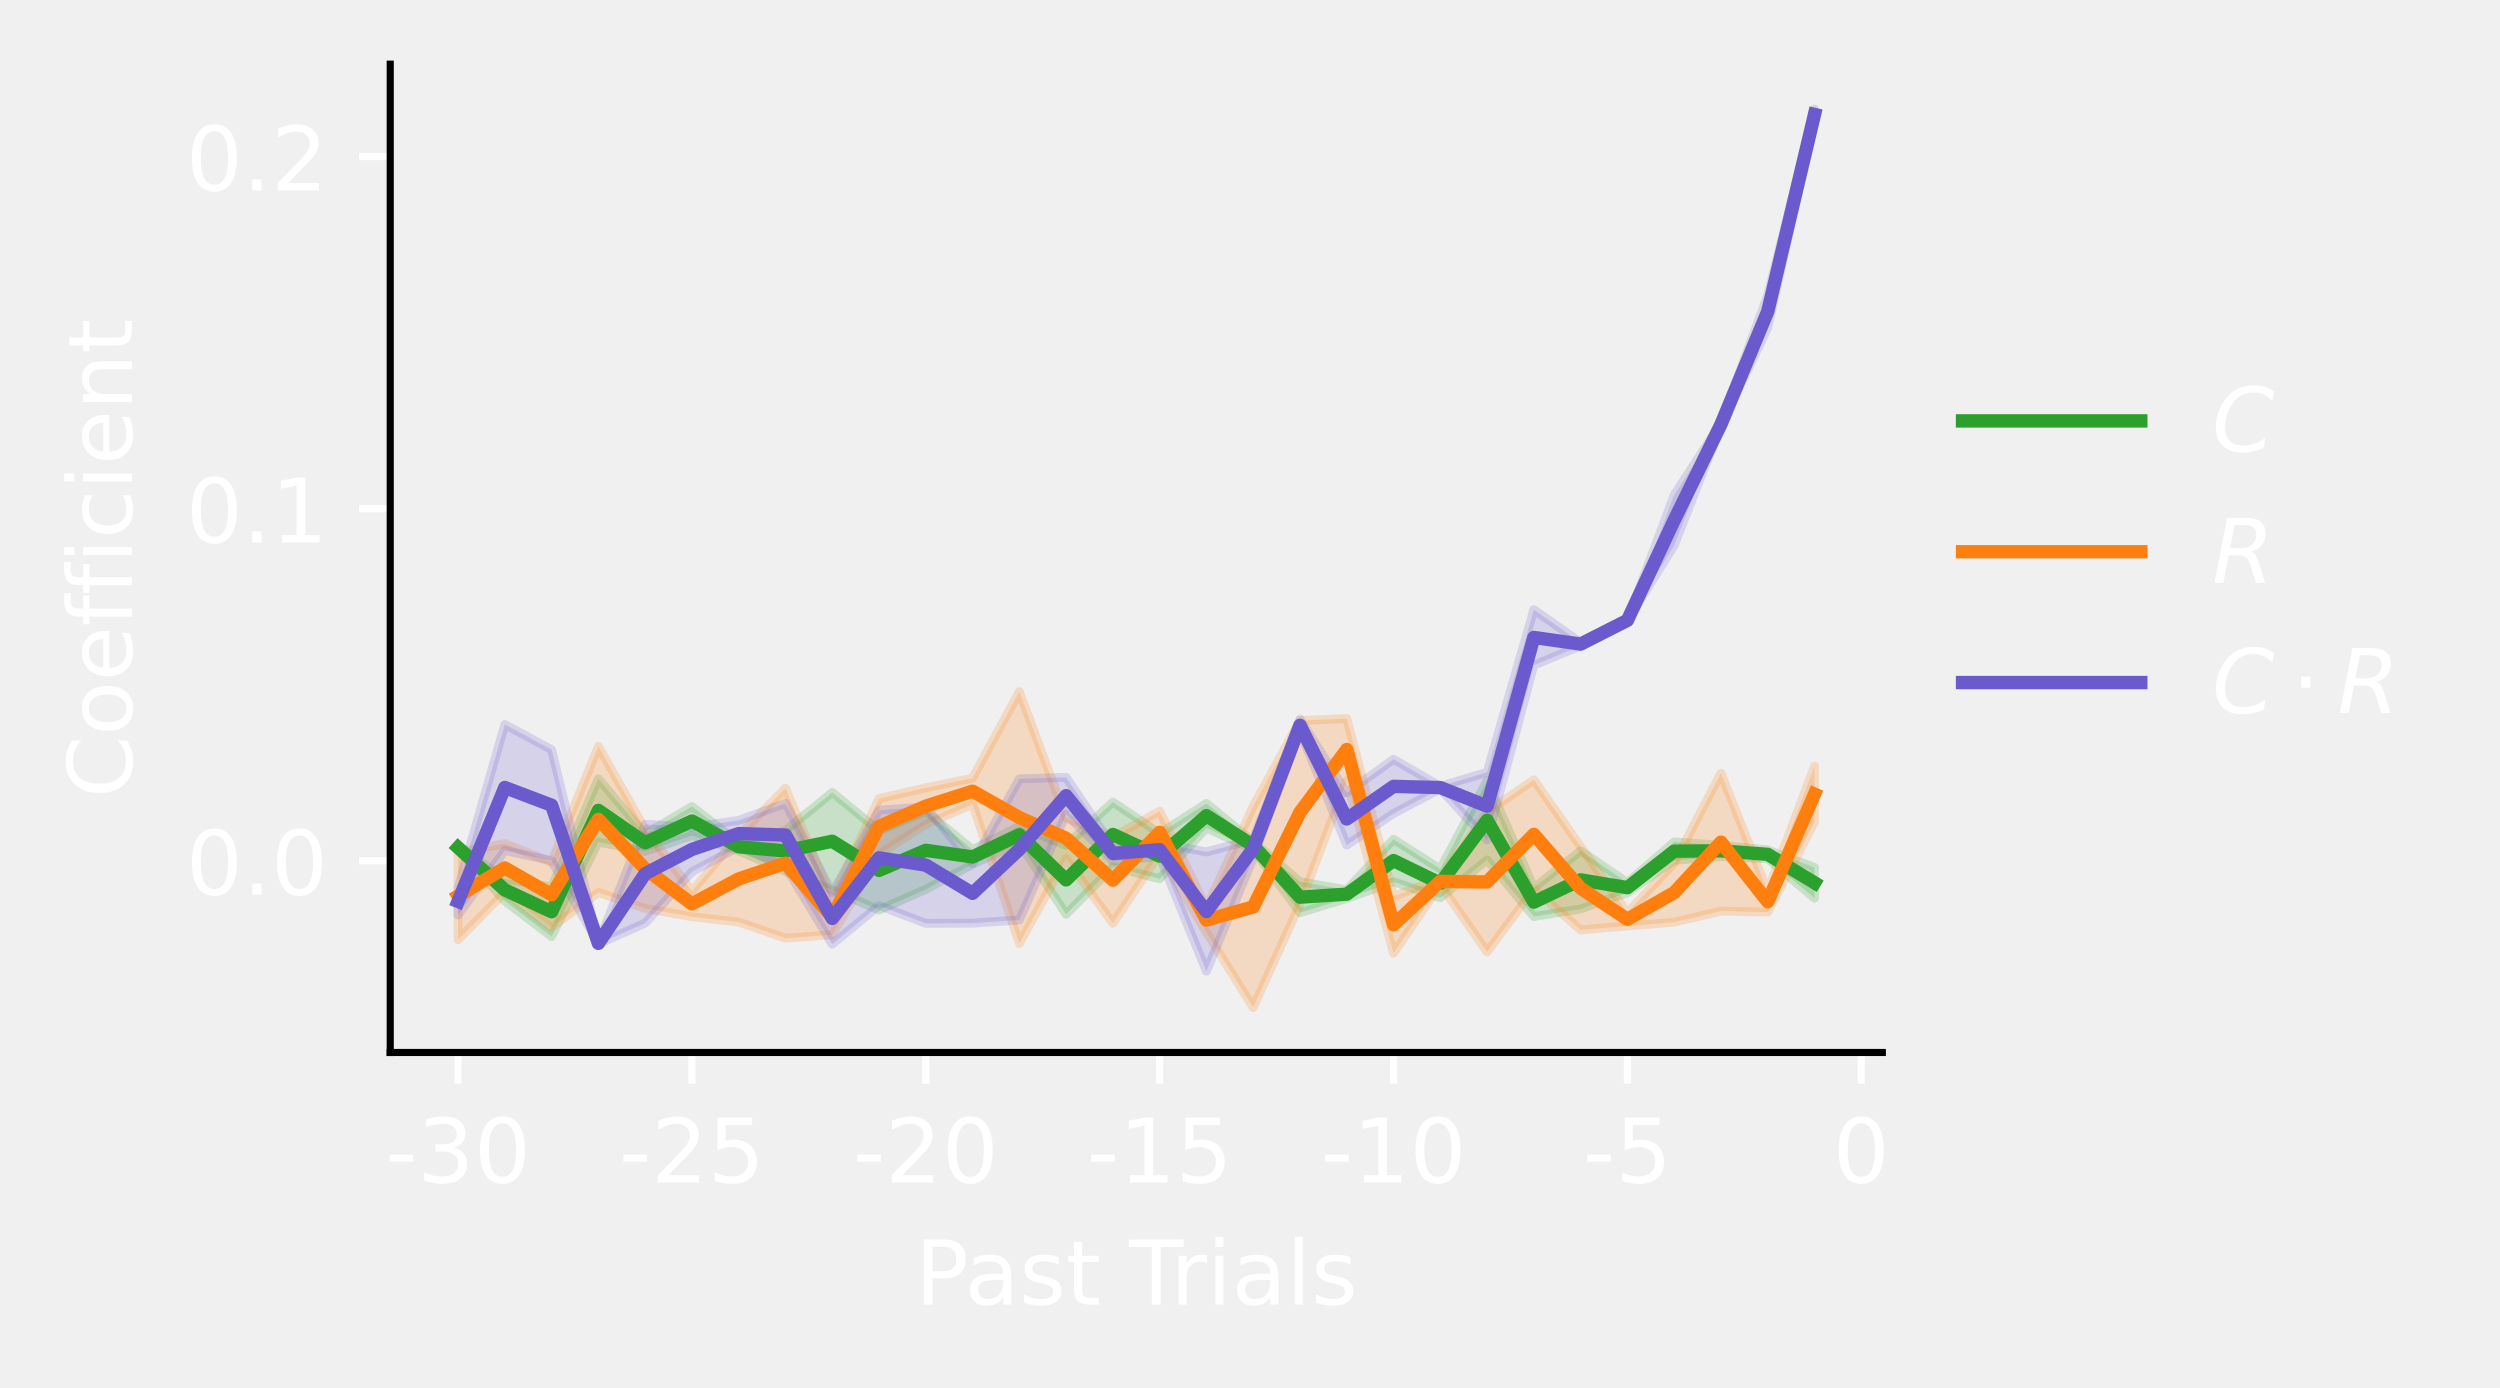
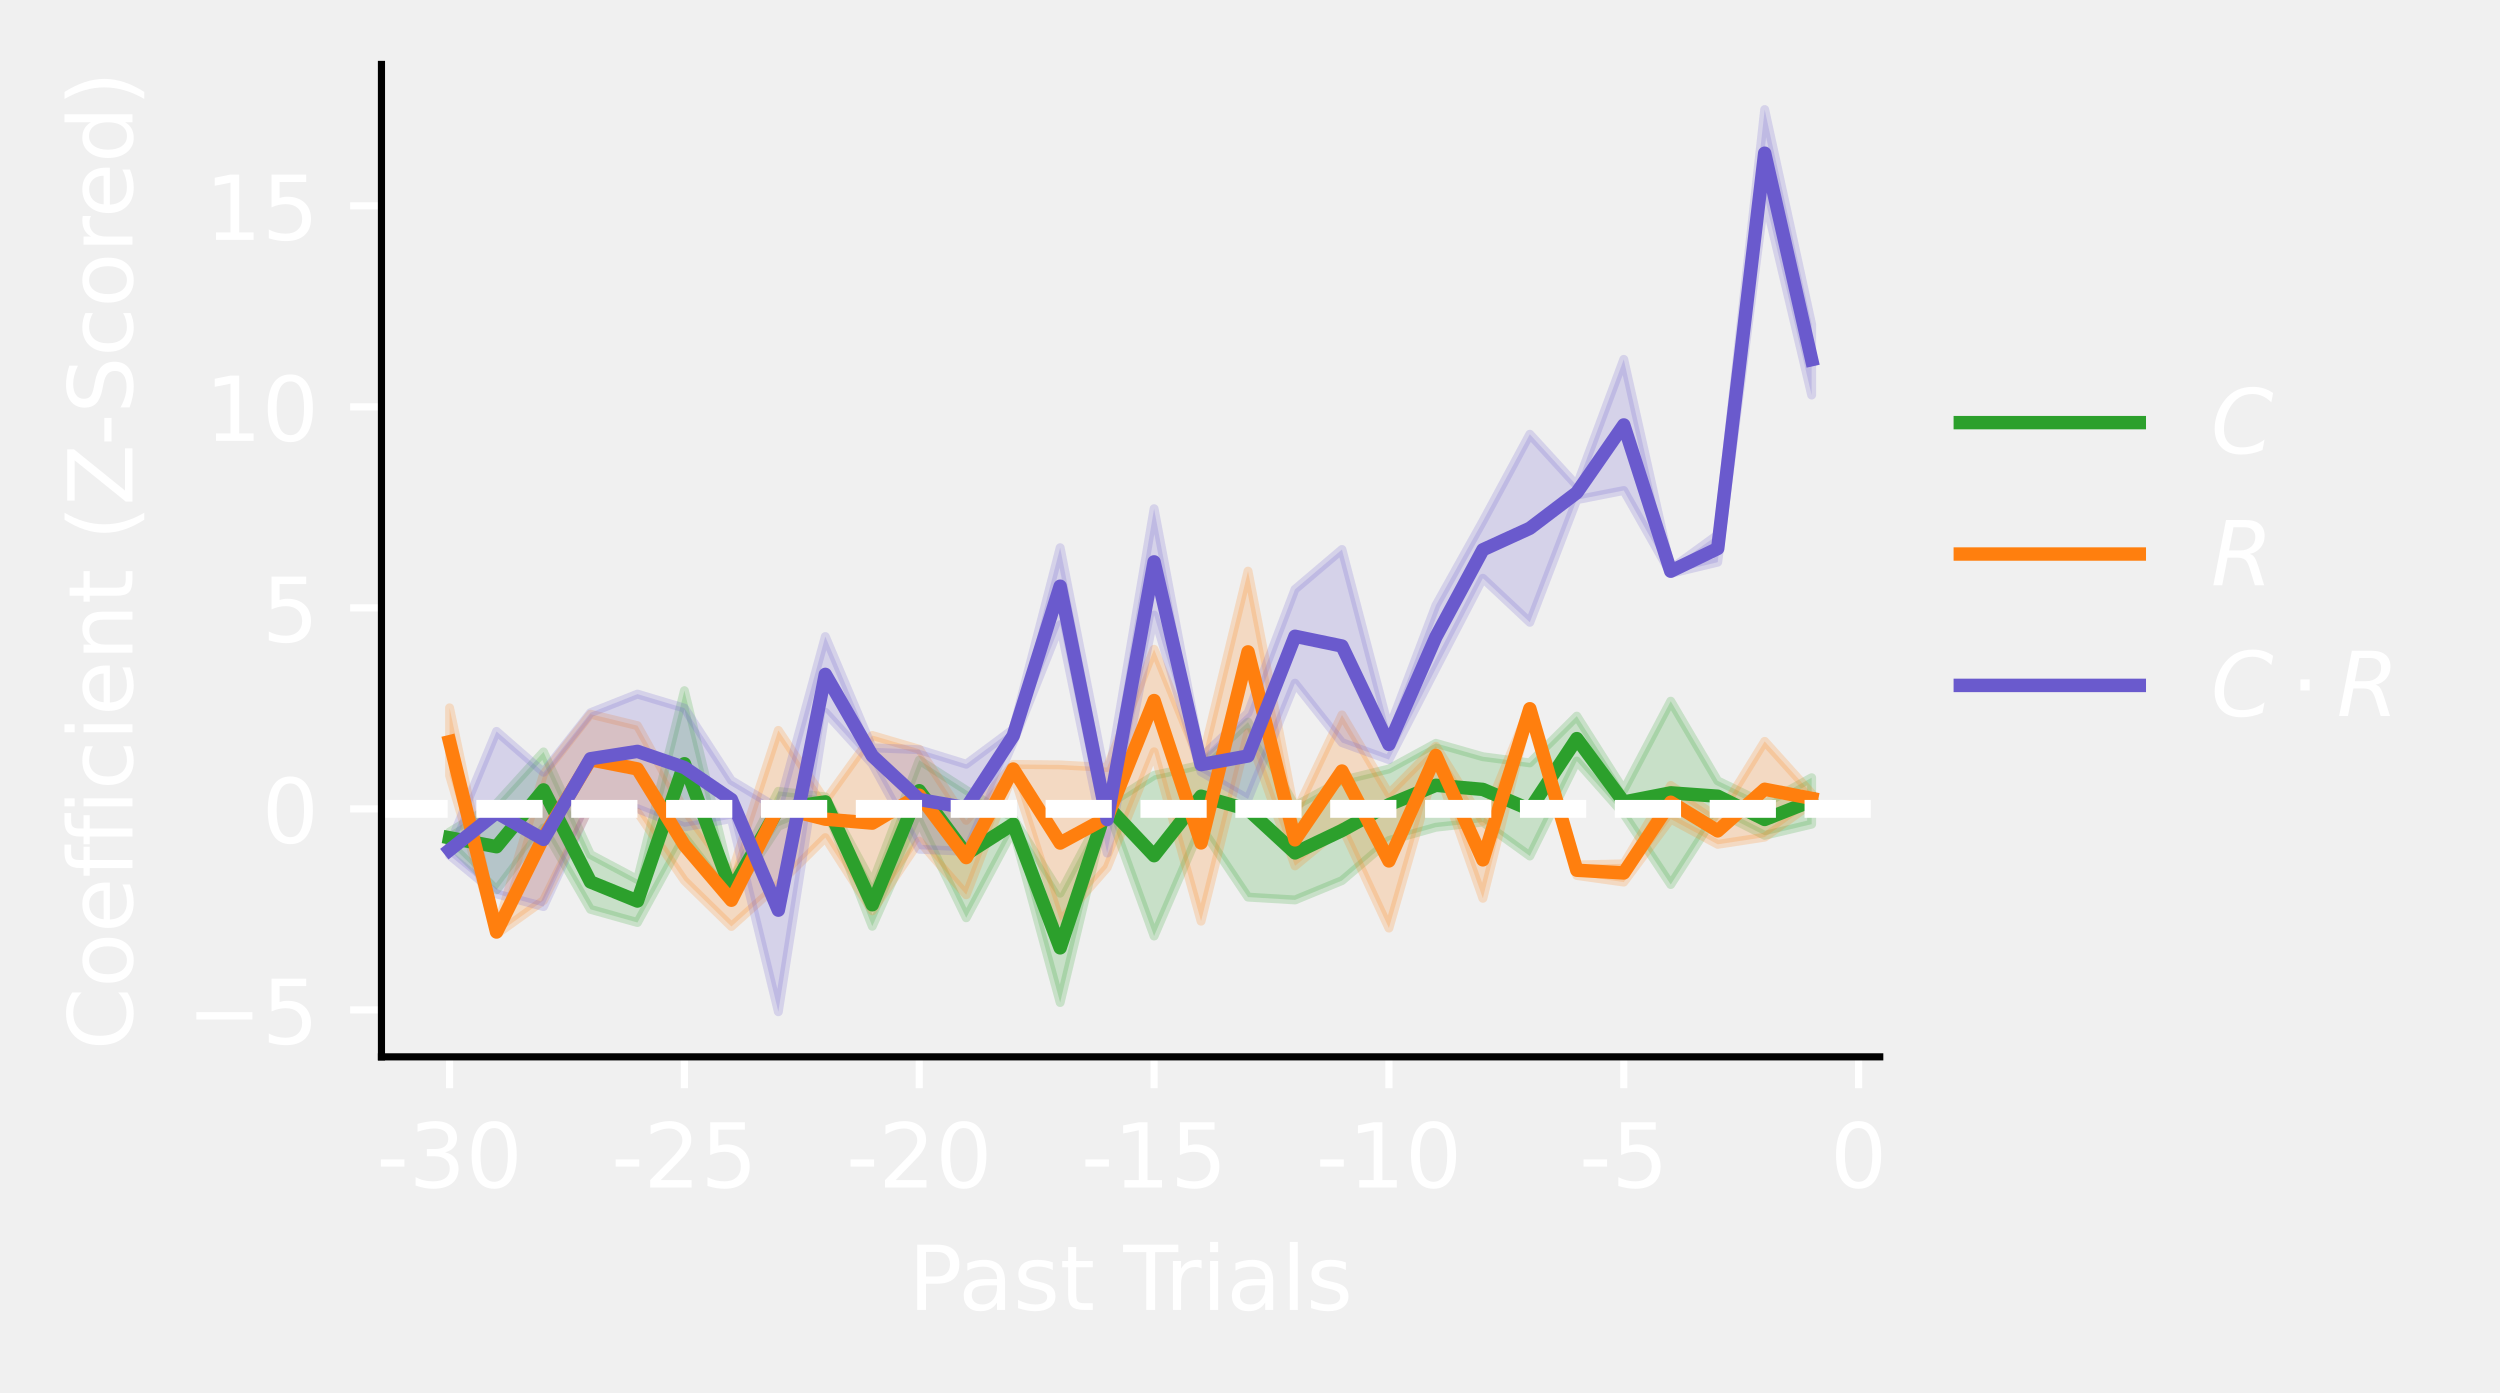
- <svg xmlns="http://www.w3.org/2000/svg" xmlns:xlink="http://www.w3.org/1999/xlink" width="280.481pt" height="155.636pt" viewBox="0 0 280.481 155.636" version="1.1">
+ <svg xmlns="http://www.w3.org/2000/svg" xmlns:xlink="http://www.w3.org/1999/xlink" width="279.32pt" height="155.636pt" viewBox="0 0 279.32 155.636" version="1.1">
  <defs>
    <style type="text/css">*{stroke-linejoin: round; stroke-linecap: butt}</style>
  </defs>
  <g id="figure_1">
    <g id="patch_1">
-       <path d="M 0 155.636  L 280.481 155.636  L 280.481 0  L 0 0  L 0 155.636  z " style="fill: none" />
+       <path d="M -0 155.636  L 279.32 155.636  L 279.32 0  L -0 0  L -0 155.636  z " style="fill: none" />
    </g>
    <g id="axes_1">
      <g id="patch_2">
-         <path d="M 43.781 118.08  L 211.181 118.08  L 211.181 7.2  L 43.781 7.2  L 43.781 118.08  z " style="fill: none" />
+         <path d="M 42.62 118.08  L 210.02 118.08  L 210.02 7.2  L 42.62 7.2  L 42.62 118.08  z " style="fill: none" />
      </g>
      <g id="PolyCollection_1">
        <defs>
-           <path id="m3c6befae30" d="M 51.39 -60.743  L 51.39 -60.346  L 56.638 -54.557  L 61.886 -50.56  L 67.133 -61.173  L 72.381 -60.12  L 77.629 -61.9  L 82.876 -60.179  L 88.124 -57.861  L 93.372 -55.782  L 98.619 -53.54  L 103.867 -55.861  L 109.114 -58.666  L 114.362 -61.034  L 119.61 -53.06  L 124.857 -58.384  L 130.105 -57.048  L 135.353 -62.746  L 140.6 -60.329  L 145.848 -53.246  L 151.096 -54.836  L 156.343 -56.698  L 161.591 -54.92  L 166.839 -59.155  L 172.086 -52.809  L 177.334 -53.656  L 182.582 -55.485  L 187.829 -59.113  L 193.077 -59.548  L 198.325 -59.293  L 203.572 -54.871  L 203.572 -58.315  L 203.572 -58.315  L 198.325 -60.278  L 193.077 -60.804  L 187.829 -61.175  L 182.582 -56.612  L 177.334 -60.183  L 172.086 -56.036  L 166.839 -68.059  L 161.591 -58.144  L 156.343 -61.471  L 151.096 -55.8  L 145.848 -56.712  L 140.6 -61.202  L 135.353 -65.496  L 130.105 -62.135  L 124.857 -65.644  L 119.61 -60.777  L 114.362 -62.921  L 109.114 -60.32  L 103.867 -64.612  L 98.619 -62.434  L 93.372 -66.729  L 88.124 -62.468  L 82.876 -61.084  L 77.629 -65.151  L 72.381 -62.049  L 67.133 -68.266  L 61.886 -56.12  L 56.638 -57.037  L 51.39 -60.743  z " style="stroke: #2ca02c; stroke-opacity: 0.2" />
+           <path id="m9777b4b817" d="M 50.229 -62.681  L 50.229 -61.385  L 55.477 -56.212  L 60.725 -63.137  L 65.972 -54.04  L 71.22 -52.565  L 76.468 -62.142  L 81.715 -55.321  L 86.963 -63.316  L 92.211 -65.481  L 97.458 -52.146  L 102.706 -63.883  L 107.954 -53.094  L 113.201 -62.894  L 118.449 -43.628  L 123.696 -65.513  L 128.944 -51.056  L 134.192 -63.212  L 139.439 -55.404  L 144.687 -55.088  L 149.935 -57.249  L 155.182 -61.732  L 160.43 -63.211  L 165.678 -63.785  L 170.925 -59.996  L 176.173 -70.603  L 181.421 -64.689  L 186.668 -56.811  L 191.916 -64.962  L 197.164 -62.306  L 202.411 -63.551  L 202.411 -68.744  L 202.411 -68.744  L 197.164 -65.85  L 191.916 -68.392  L 186.668 -77.295  L 181.421 -67.364  L 176.173 -75.623  L 170.925 -70.401  L 165.678 -71.089  L 160.43 -72.585  L 155.182 -69.717  L 149.935 -68.444  L 144.687 -65.594  L 139.439 -74.955  L 134.192 -70.146  L 128.944 -69.009  L 123.696 -65.671  L 118.449 -55.842  L 113.201 -64.234  L 107.954 -67.343  L 102.706 -70.702  L 97.458 -56.955  L 92.211 -66.603  L 86.963 -67.225  L 81.715 -57.033  L 76.468 -78.468  L 71.22 -57.367  L 65.972 -60.16  L 60.725 -71.625  L 55.477 -65.855  L 50.229 -62.681  z " style="stroke: #2ca02c; stroke-opacity: 0.2" />
        </defs>
-         <g clip-path="url(#pdb53c555aa)">
-           <use xlink:href="#m3c6befae30" x="0" y="155.636" style="fill: #2ca02c; fill-opacity: 0.2; stroke: #2ca02c; stroke-opacity: 0.2" />
+         <g clip-path="url(#p0d6cacfd55)">
+           <use xlink:href="#m9777b4b817" x="0" y="155.636" style="fill: #2ca02c; fill-opacity: 0.2; stroke: #2ca02c; stroke-opacity: 0.2" />
        </g>
      </g>
      <g id="PolyCollection_2">
        <defs>
-           <path id="mcfc992013a" d="M 51.39 -60.025  L 51.39 -50.203  L 56.638 -55.526  L 61.886 -51.589  L 67.133 -55.509  L 72.381 -53.717  L 77.629 -52.791  L 82.876 -52.186  L 88.124 -50.379  L 93.372 -50.763  L 98.619 -59.786  L 103.867 -63.15  L 109.114 -65.408  L 114.362 -49.789  L 119.61 -59.33  L 124.857 -52.049  L 130.105 -59.878  L 135.353 -51.036  L 140.6 -42.596  L 145.848 -54.223  L 151.096 -68.063  L 156.343 -48.694  L 161.591 -56.4  L 166.839 -48.828  L 172.086 -55.91  L 177.334 -51.31  L 182.582 -51.75  L 187.829 -52.171  L 193.077 -53.418  L 198.325 -53.302  L 203.572 -63.399  L 203.572 -69.676  L 203.572 -69.676  L 198.325 -55.631  L 193.077 -68.886  L 187.829 -58.812  L 182.582 -53.241  L 177.334 -60.65  L 172.086 -68.145  L 166.839 -64.545  L 161.591 -57.1  L 156.343 -55.062  L 151.096 -75.023  L 145.848 -74.787  L 140.6 -65.176  L 135.353 -53.8  L 130.105 -64.625  L 124.857 -61.736  L 119.61 -63.844  L 114.362 -78.036  L 109.114 -68.333  L 103.867 -67.243  L 98.619 -66.046  L 93.372 -54.699  L 88.124 -67.2  L 82.876 -61.87  L 77.629 -55.666  L 72.381 -62.601  L 67.133 -71.899  L 61.886 -58.918  L 56.638 -60.989  L 51.39 -60.025  z " style="stroke: #ff7f0e; stroke-opacity: 0.2" />
+           <path id="m7f682fa95a" d="M 50.229 -76.551  L 50.229 -68.991  L 55.477 -51.27  L 60.725 -55.033  L 65.972 -65.655  L 71.22 -64.892  L 76.468 -57.253  L 81.715 -52.12  L 86.963 -56.841  L 92.211 -62.049  L 97.458 -53.874  L 102.706 -61.657  L 107.954 -55.664  L 113.201 -69.198  L 118.449 -52.719  L 123.696 -58.699  L 128.944 -71.638  L 134.192 -52.715  L 139.439 -73.779  L 144.687 -58.892  L 149.935 -63.219  L 155.182 -51.943  L 160.43 -70.202  L 165.678 -55.271  L 170.925 -76.222  L 176.173 -57.819  L 181.421 -57.082  L 186.668 -64.125  L 191.916 -61.3  L 197.164 -62.102  L 202.411 -65.875  L 202.411 -66.988  L 202.411 -66.988  L 197.164 -72.806  L 191.916 -64.307  L 186.668 -67.882  L 181.421 -59.125  L 176.173 -58.995  L 170.925 -76.677  L 165.678 -63.864  L 160.43 -72.26  L 155.182 -66.951  L 149.935 -75.762  L 144.687 -64.713  L 139.439 -91.825  L 134.192 -70.201  L 128.944 -83.091  L 123.696 -69.881  L 118.449 -70.174  L 113.201 -70.233  L 107.954 -63.981  L 102.706 -71.923  L 97.458 -73.463  L 92.211 -66.175  L 86.963 -74.032  L 81.715 -57.993  L 76.468 -65.159  L 71.22 -74.56  L 65.972 -75.844  L 60.725 -69.139  L 55.477 -51.743  L 50.229 -76.551  z " style="stroke: #ff7f0e; stroke-opacity: 0.2" />
        </defs>
-         <g clip-path="url(#pdb53c555aa)">
-           <use xlink:href="#mcfc992013a" x="0" y="155.636" style="fill: #ff7f0e; fill-opacity: 0.2; stroke: #ff7f0e; stroke-opacity: 0.2" />
+         <g clip-path="url(#p0d6cacfd55)">
+           <use xlink:href="#m7f682fa95a" x="0" y="155.636" style="fill: #ff7f0e; fill-opacity: 0.2; stroke: #ff7f0e; stroke-opacity: 0.2" />
        </g>
      </g>
      <g id="PolyCollection_3">
        <defs>
-           <path id="m52b4caa5f2" d="M 51.39 -56.02  L 51.39 -52.976  L 56.638 -60.222  L 61.886 -59.061  L 67.133 -49.731  L 72.381 -52.077  L 77.629 -57.827  L 82.876 -60.637  L 88.124 -58.392  L 93.372 -49.709  L 98.619 -54.038  L 103.867 -52.038  L 109.114 -52.069  L 114.362 -52.43  L 119.61 -64.314  L 124.857 -59.065  L 130.105 -59.539  L 135.353 -46.673  L 140.6 -59.362  L 145.848 -73.58  L 151.096 -60.822  L 156.343 -64.372  L 161.591 -67.134  L 166.839 -61.395  L 172.086 -81.007  L 177.334 -83.19  L 182.582 -86.036  L 187.829 -94.437  L 193.077 -107.857  L 198.325 -118.868  L 203.572 -142.191  L 203.572 -143.396  L 203.572 -143.396  L 198.325 -122.503  L 193.077 -108.195  L 187.829 -100.088  L 182.582 -86.042  L 177.334 -83.554  L 172.086 -87.233  L 166.839 -68.991  L 161.591 -67.419  L 156.343 -70.451  L 151.096 -66.687  L 145.848 -74.947  L 140.6 -61.466  L 135.353 -60.057  L 130.105 -61.076  L 124.857 -60.699  L 119.61 -68.424  L 114.362 -68.253  L 109.114 -58.756  L 103.867 -65.112  L 98.619 -64.741  L 93.372 -55.486  L 88.124 -65.511  L 82.876 -63.589  L 77.629 -62.841  L 72.381 -63.159  L 67.133 -49.869  L 61.886 -71.527  L 56.638 -74.351  L 51.39 -56.02  z " style="stroke: #6a5acd; stroke-opacity: 0.2" />
+           <path id="m7422e7be68" d="M 50.229 -61.257  L 50.229 -60.078  L 55.477 -55.76  L 60.725 -54.346  L 65.972 -65.721  L 71.22 -65.287  L 76.468 -63.243  L 81.715 -64.172  L 86.963 -42.596  L 92.211 -76.064  L 97.458 -70.292  L 102.706 -60.753  L 107.954 -60.509  L 113.201 -72.695  L 118.449 -85.843  L 123.696 -60.324  L 128.944 -86.917  L 134.192 -69.408  L 139.439 -66.368  L 144.687 -79.305  L 149.935 -72.671  L 155.182 -70.763  L 160.43 -80.951  L 165.678 -91.028  L 170.925 -86.108  L 176.173 -99.803  L 181.421 -100.834  L 186.668 -91.57  L 191.916 -92.823  L 197.164 -133.644  L 202.411 -111.499  L 202.411 -119.41  L 202.411 -119.41  L 197.164 -143.396  L 191.916 -95.883  L 186.668 -92.064  L 181.421 -115.484  L 176.173 -101.388  L 170.925 -107.119  L 165.678 -97.398  L 160.43 -87.999  L 155.182 -74.171  L 149.935 -94.243  L 144.687 -89.789  L 139.439 -75.981  L 134.192 -71.005  L 128.944 -98.8  L 123.696 -67.816  L 118.449 -94.44  L 113.201 -74.154  L 107.954 -70.251  L 102.706 -71.875  L 97.458 -72.088  L 92.211 -84.514  L 86.963 -65.296  L 81.715 -68.441  L 76.468 -76.516  L 71.22 -78.086  L 65.972 -76.003  L 60.725 -69.353  L 55.477 -73.919  L 50.229 -61.257  z " style="stroke: #6a5acd; stroke-opacity: 0.2" />
        </defs>
-         <g clip-path="url(#pdb53c555aa)">
-           <use xlink:href="#m52b4caa5f2" x="0" y="155.636" style="fill: #6a5acd; fill-opacity: 0.2; stroke: #6a5acd; stroke-opacity: 0.2" />
+         <g clip-path="url(#p0d6cacfd55)">
+           <use xlink:href="#m7422e7be68" x="0" y="155.636" style="fill: #6a5acd; fill-opacity: 0.2; stroke: #6a5acd; stroke-opacity: 0.2" />
        </g>
      </g>
      <g id="matplotlib.axis_1">
        <g id="xtick_1">
          <g id="line2d_1">
            <defs>
-               <path id="mcf89ce7c17" d="M 0 0  L 0 3.5  " style="stroke: #ffffff; stroke-width: 0.8" />
-             </defs>
-             <g>
-               <use xlink:href="#mcf89ce7c17" x="51.39" y="118.08" style="fill: #ffffff; stroke: #ffffff; stroke-width: 0.8" />
+               <path id="mc862f9a855" d="M 0 0  L 0 3.5  " style="stroke: #ffffff; stroke-width: 0.8" />
+             </defs>
+             <g>
+               <use xlink:href="#mc862f9a855" x="50.229" y="118.08" style="fill: #ffffff; stroke: #ffffff; stroke-width: 0.8" />
            </g>
          </g>
          <g id="text_1">
-             <g style="fill: #ffffff" transform="translate(43.22393 132.6784) scale(0.1 -0.1)">
+             <g style="fill: #ffffff" transform="translate(42.063 132.6784) scale(0.1 -0.1)">
              <defs>
                <path id="DejaVuSans-2d" d="M 313 2009  L 1997 2009  L 1997 1497  L 313 1497  L 313 2009  z " transform="scale(0.015625)" />
                <path id="DejaVuSans-33" d="M 2597 2516  Q 3050 2419 3304 2112  Q 3559 1806 3559 1356  Q 3559 666 3084 287  Q 2609 -91 1734 -91  Q 1441 -91 1130 -33  Q 819 25 488 141  L 488 750  Q 750 597 1062 519  Q 1375 441 1716 441  Q 2309 441 2620 675  Q 2931 909 2931 1356  Q 2931 1769 2642 2001  Q 2353 2234 1838 2234  L 1294 2234  L 1294 2753  L 1863 2753  Q 2328 2753 2575 2939  Q 2822 3125 2822 3475  Q 2822 3834 2567 4026  Q 2313 4219 1838 4219  Q 1578 4219 1281 4162  Q 984 4106 628 3988  L 628 4550  Q 988 4650 1302 4700  Q 1616 4750 1894 4750  Q 2613 4750 3031 4423  Q 3450 4097 3450 3541  Q 3450 3153 3228 2886  Q 3006 2619 2597 2516  z " transform="scale(0.015625)" />
                <path id="DejaVuSans-30" d="M 2034 4250  Q 1547 4250 1301 3770  Q 1056 3291 1056 2328  Q 1056 1369 1301 889  Q 1547 409 2034 409  Q 2525 409 2770 889  Q 3016 1369 3016 2328  Q 3016 3291 2770 3770  Q 2525 4250 2034 4250  z M 2034 4750  Q 2819 4750 3233 4129  Q 3647 3509 3647 2328  Q 3647 1150 3233 529  Q 2819 -91 2034 -91  Q 1250 -91 836 529  Q 422 1150 422 2328  Q 422 3509 836 4129  Q 1250 4750 2034 4750  z " transform="scale(0.015625)" />
              </defs>
              <use xlink:href="#DejaVuSans-2d" />
              <use xlink:href="#DejaVuSans-33" x="36.084" />
              <use xlink:href="#DejaVuSans-30" x="99.707" />
            </g>
          </g>
        </g>
        <g id="xtick_2">
          <g id="line2d_2">
            <g>
-               <use xlink:href="#mcf89ce7c17" x="77.629" y="118.08" style="fill: #ffffff; stroke: #ffffff; stroke-width: 0.8" />
+               <use xlink:href="#mc862f9a855" x="76.468" y="118.08" style="fill: #ffffff; stroke: #ffffff; stroke-width: 0.8" />
            </g>
          </g>
          <g id="text_2">
-             <g style="fill: #ffffff" transform="translate(69.46218 132.6784) scale(0.1 -0.1)">
+             <g style="fill: #ffffff" transform="translate(68.30124 132.6784) scale(0.1 -0.1)">
              <defs>
                <path id="DejaVuSans-32" d="M 1228 531  L 3431 531  L 3431 0  L 469 0  L 469 531  Q 828 903 1448 1529  Q 2069 2156 2228 2338  Q 2531 2678 2651 2914  Q 2772 3150 2772 3378  Q 2772 3750 2511 3984  Q 2250 4219 1831 4219  Q 1534 4219 1204 4116  Q 875 4013 500 3803  L 500 4441  Q 881 4594 1212 4672  Q 1544 4750 1819 4750  Q 2544 4750 2975 4387  Q 3406 4025 3406 3419  Q 3406 3131 3298 2873  Q 3191 2616 2906 2266  Q 2828 2175 2409 1742  Q 1991 1309 1228 531  z " transform="scale(0.015625)" />
                <path id="DejaVuSans-35" d="M 691 4666  L 3169 4666  L 3169 4134  L 1269 4134  L 1269 2991  Q 1406 3038 1543 3061  Q 1681 3084 1819 3084  Q 2600 3084 3056 2656  Q 3513 2228 3513 1497  Q 3513 744 3044 326  Q 2575 -91 1722 -91  Q 1428 -91 1123 -41  Q 819 9 494 109  L 494 744  Q 775 591 1075 516  Q 1375 441 1709 441  Q 2250 441 2565 725  Q 2881 1009 2881 1497  Q 2881 1984 2565 2268  Q 2250 2553 1709 2553  Q 1456 2553 1204 2497  Q 953 2441 691 2322  L 691 4666  z " transform="scale(0.015625)" />
              </defs>
              <use xlink:href="#DejaVuSans-2d" />
              <use xlink:href="#DejaVuSans-32" x="36.084" />
              <use xlink:href="#DejaVuSans-35" x="99.707" />
            </g>
          </g>
        </g>
        <g id="xtick_3">
          <g id="line2d_3">
            <g>
-               <use xlink:href="#mcf89ce7c17" x="103.867" y="118.08" style="fill: #ffffff; stroke: #ffffff; stroke-width: 0.8" />
+               <use xlink:href="#mc862f9a855" x="102.706" y="118.08" style="fill: #ffffff; stroke: #ffffff; stroke-width: 0.8" />
            </g>
          </g>
          <g id="text_3">
-             <g style="fill: #ffffff" transform="translate(95.70042 132.6784) scale(0.1 -0.1)">
+             <g style="fill: #ffffff" transform="translate(94.53949 132.6784) scale(0.1 -0.1)">
              <use xlink:href="#DejaVuSans-2d" />
              <use xlink:href="#DejaVuSans-32" x="36.084" />
              <use xlink:href="#DejaVuSans-30" x="99.707" />
            </g>
          </g>
        </g>
        <g id="xtick_4">
          <g id="line2d_4">
            <g>
-               <use xlink:href="#mcf89ce7c17" x="130.105" y="118.08" style="fill: #ffffff; stroke: #ffffff; stroke-width: 0.8" />
+               <use xlink:href="#mc862f9a855" x="128.944" y="118.08" style="fill: #ffffff; stroke: #ffffff; stroke-width: 0.8" />
            </g>
          </g>
          <g id="text_4">
-             <g style="fill: #ffffff" transform="translate(121.9387 132.6784) scale(0.1 -0.1)">
+             <g style="fill: #ffffff" transform="translate(120.7777 132.6784) scale(0.1 -0.1)">
              <defs>
                <path id="DejaVuSans-31" d="M 794 531  L 1825 531  L 1825 4091  L 703 3866  L 703 4441  L 1819 4666  L 2450 4666  L 2450 531  L 3481 531  L 3481 0  L 794 0  L 794 531  z " transform="scale(0.015625)" />
              </defs>
              <use xlink:href="#DejaVuSans-2d" />
              <use xlink:href="#DejaVuSans-31" x="36.084" />
              <use xlink:href="#DejaVuSans-35" x="99.707" />
            </g>
          </g>
        </g>
        <g id="xtick_5">
          <g id="line2d_5">
            <g>
-               <use xlink:href="#mcf89ce7c17" x="156.343" y="118.08" style="fill: #ffffff; stroke: #ffffff; stroke-width: 0.8" />
+               <use xlink:href="#mc862f9a855" x="155.182" y="118.08" style="fill: #ffffff; stroke: #ffffff; stroke-width: 0.8" />
            </g>
          </g>
          <g id="text_5">
-             <g style="fill: #ffffff" transform="translate(148.1769 132.6784) scale(0.1 -0.1)">
+             <g style="fill: #ffffff" transform="translate(147.016 132.6784) scale(0.1 -0.1)">
              <use xlink:href="#DejaVuSans-2d" />
              <use xlink:href="#DejaVuSans-31" x="36.084" />
              <use xlink:href="#DejaVuSans-30" x="99.707" />
            </g>
          </g>
        </g>
        <g id="xtick_6">
          <g id="line2d_6">
            <g>
-               <use xlink:href="#mcf89ce7c17" x="182.582" y="118.08" style="fill: #ffffff; stroke: #ffffff; stroke-width: 0.8" />
+               <use xlink:href="#mc862f9a855" x="181.421" y="118.08" style="fill: #ffffff; stroke: #ffffff; stroke-width: 0.8" />
            </g>
          </g>
          <g id="text_6">
-             <g style="fill: #ffffff" transform="translate(177.5964 132.6784) scale(0.1 -0.1)">
+             <g style="fill: #ffffff" transform="translate(176.4355 132.6784) scale(0.1 -0.1)">
              <use xlink:href="#DejaVuSans-2d" />
              <use xlink:href="#DejaVuSans-35" x="36.084" />
            </g>
          </g>
        </g>
        <g id="xtick_7">
          <g id="line2d_7">
            <g>
-               <use xlink:href="#mcf89ce7c17" x="208.82" y="118.08" style="fill: #ffffff; stroke: #ffffff; stroke-width: 0.8" />
+               <use xlink:href="#mc862f9a855" x="207.659" y="118.08" style="fill: #ffffff; stroke: #ffffff; stroke-width: 0.8" />
            </g>
          </g>
          <g id="text_7">
-             <g style="fill: #ffffff" transform="translate(205.6386 132.6784) scale(0.1 -0.1)">
+             <g style="fill: #ffffff" transform="translate(204.4776 132.6784) scale(0.1 -0.1)">
              <use xlink:href="#DejaVuSans-30" />
            </g>
          </g>
        </g>
        <g id="text_8">
-           <g style="fill: #ffffff" transform="translate(102.6547 146.3566) scale(0.1 -0.1)">
+           <g style="fill: #ffffff" transform="translate(101.4938 146.3566) scale(0.1 -0.1)">
            <defs>
              <path id="DejaVuSans-50" d="M 1259 4147  L 1259 2394  L 2053 2394  Q 2494 2394 2734 2622  Q 2975 2850 2975 3272  Q 2975 3691 2734 3919  Q 2494 4147 2053 4147  L 1259 4147  z M 628 4666  L 2053 4666  Q 2838 4666 3239 4311  Q 3641 3956 3641 3272  Q 3641 2581 3239 2228  Q 2838 1875 2053 1875  L 1259 1875  L 1259 0  L 628 0  L 628 4666  z " transform="scale(0.015625)" />
              <path id="DejaVuSans-61" d="M 2194 1759  Q 1497 1759 1228 1600  Q 959 1441 959 1056  Q 959 750 1161 570  Q 1363 391 1709 391  Q 2188 391 2477 730  Q 2766 1069 2766 1631  L 2766 1759  L 2194 1759  z M 3341 1997  L 3341 0  L 2766 0  L 2766 531  Q 2569 213 2275 61  Q 1981 -91 1556 -91  Q 1019 -91 701 211  Q 384 513 384 1019  Q 384 1609 779 1909  Q 1175 2209 1959 2209  L 2766 2209  L 2766 2266  Q 2766 2663 2505 2880  Q 2244 3097 1772 3097  Q 1472 3097 1187 3025  Q 903 2953 641 2809  L 641 3341  Q 956 3463 1253 3523  Q 1550 3584 1831 3584  Q 2591 3584 2966 3190  Q 3341 2797 3341 1997  z " transform="scale(0.015625)" />
              <path id="DejaVuSans-73" d="M 2834 3397  L 2834 2853  Q 2591 2978 2328 3040  Q 2066 3103 1784 3103  Q 1356 3103 1142 2972  Q 928 2841 928 2578  Q 928 2378 1081 2264  Q 1234 2150 1697 2047  L 1894 2003  Q 2506 1872 2764 1633  Q 3022 1394 3022 966  Q 3022 478 2636 193  Q 2250 -91 1575 -91  Q 1294 -91 989 -36  Q 684 19 347 128  L 347 722  Q 666 556 975 473  Q 1284 391 1588 391  Q 1994 391 2212 530  Q 2431 669 2431 922  Q 2431 1156 2273 1281  Q 2116 1406 1581 1522  L 1381 1569  Q 847 1681 609 1914  Q 372 2147 372 2553  Q 372 3047 722 3315  Q 1072 3584 1716 3584  Q 2034 3584 2315 3537  Q 2597 3491 2834 3397  z " transform="scale(0.015625)" />
              <path id="DejaVuSans-74" d="M 1172 4494  L 1172 3500  L 2356 3500  L 2356 3053  L 1172 3053  L 1172 1153  Q 1172 725 1289 603  Q 1406 481 1766 481  L 2356 481  L 2356 0  L 1766 0  Q 1100 0 847 248  Q 594 497 594 1153  L 594 3053  L 172 3053  L 172 3500  L 594 3500  L 594 4494  L 1172 4494  z " transform="scale(0.015625)" />
              <path id="DejaVuSans-20" transform="scale(0.015625)" />
              <path id="DejaVuSans-54" d="M -19 4666  L 3928 4666  L 3928 4134  L 2272 4134  L 2272 0  L 1638 0  L 1638 4134  L -19 4134  L -19 4666  z " transform="scale(0.015625)" />
              <path id="DejaVuSans-72" d="M 2631 2963  Q 2534 3019 2420 3045  Q 2306 3072 2169 3072  Q 1681 3072 1420 2755  Q 1159 2438 1159 1844  L 1159 0  L 581 0  L 581 3500  L 1159 3500  L 1159 2956  Q 1341 3275 1631 3429  Q 1922 3584 2338 3584  Q 2397 3584 2469 3576  Q 2541 3569 2628 3553  L 2631 2963  z " transform="scale(0.015625)" />
              <path id="DejaVuSans-69" d="M 603 3500  L 1178 3500  L 1178 0  L 603 0  L 603 3500  z M 603 4863  L 1178 4863  L 1178 4134  L 603 4134  L 603 4863  z " transform="scale(0.015625)" />
              <path id="DejaVuSans-6c" d="M 603 4863  L 1178 4863  L 1178 0  L 603 0  L 603 4863  z " transform="scale(0.015625)" />
            </defs>
            <use xlink:href="#DejaVuSans-50" />
            <use xlink:href="#DejaVuSans-61" x="55.803" />
            <use xlink:href="#DejaVuSans-73" x="117.082" />
            <use xlink:href="#DejaVuSans-74" x="169.182" />
            <use xlink:href="#DejaVuSans-20" x="208.391" />
            <use xlink:href="#DejaVuSans-54" x="240.178" />
            <use xlink:href="#DejaVuSans-72" x="286.512" />
            <use xlink:href="#DejaVuSans-69" x="327.625" />
            <use xlink:href="#DejaVuSans-61" x="355.408" />
            <use xlink:href="#DejaVuSans-6c" x="416.688" />
            <use xlink:href="#DejaVuSans-73" x="444.471" />
          </g>
        </g>
      </g>
      <g id="matplotlib.axis_2">
        <g id="ytick_1">
          <g id="line2d_8">
            <defs>
-               <path id="mb0b8fe3644" d="M 0 0  L -3.5 0  " style="stroke: #ffffff; stroke-width: 0.8" />
-             </defs>
-             <g>
-               <use xlink:href="#mb0b8fe3644" x="43.781" y="96.578" style="fill: #ffffff; stroke: #ffffff; stroke-width: 0.8" />
+               <path id="mcd0915d850" d="M 0 0  L -3.5 0  " style="stroke: #ffffff; stroke-width: 0.8" />
+             </defs>
+             <g>
+               <use xlink:href="#mcd0915d850" x="42.62" y="112.834" style="fill: #ffffff; stroke: #ffffff; stroke-width: 0.8" />
            </g>
          </g>
          <g id="text_9">
-             <g style="fill: #ffffff" transform="translate(20.87813 100.377) scale(0.1 -0.1)">
+             <g style="fill: #ffffff" transform="translate(20.87813 116.6327) scale(0.1 -0.1)">
              <defs>
-                 <path id="DejaVuSans-2e" d="M 684 794  L 1344 794  L 1344 0  L 684 0  L 684 794  z " transform="scale(0.015625)" />
+                 <path id="DejaVuSans-2212" d="M 678 2272  L 4684 2272  L 4684 1741  L 678 1741  L 678 2272  z " transform="scale(0.015625)" />
              </defs>
-               <use xlink:href="#DejaVuSans-30" />
-               <use xlink:href="#DejaVuSans-2e" x="63.623" />
-               <use xlink:href="#DejaVuSans-30" x="95.41" />
+               <use xlink:href="#DejaVuSans-2212" />
+               <use xlink:href="#DejaVuSans-35" x="83.789" />
            </g>
          </g>
        </g>
        <g id="ytick_2">
          <g id="line2d_9">
            <g>
-               <use xlink:href="#mb0b8fe3644" x="43.781" y="57.072" style="fill: #ffffff; stroke: #ffffff; stroke-width: 0.8" />
+               <use xlink:href="#mcd0915d850" x="42.62" y="90.375" style="fill: #ffffff; stroke: #ffffff; stroke-width: 0.8" />
            </g>
          </g>
          <g id="text_10">
-             <g style="fill: #ffffff" transform="translate(20.87813 60.87105) scale(0.1 -0.1)">
+             <g style="fill: #ffffff" transform="translate(29.25781 94.17383) scale(0.1 -0.1)">
              <use xlink:href="#DejaVuSans-30" />
-               <use xlink:href="#DejaVuSans-2e" x="63.623" />
-               <use xlink:href="#DejaVuSans-31" x="95.41" />
            </g>
          </g>
        </g>
        <g id="ytick_3">
          <g id="line2d_10">
            <g>
-               <use xlink:href="#mb0b8fe3644" x="43.781" y="17.566" style="fill: #ffffff; stroke: #ffffff; stroke-width: 0.8" />
+               <use xlink:href="#mcd0915d850" x="42.62" y="67.916" style="fill: #ffffff; stroke: #ffffff; stroke-width: 0.8" />
            </g>
          </g>
          <g id="text_11">
-             <g style="fill: #ffffff" transform="translate(20.87813 21.36514) scale(0.1 -0.1)">
-               <use xlink:href="#DejaVuSans-30" />
-               <use xlink:href="#DejaVuSans-2e" x="63.623" />
-               <use xlink:href="#DejaVuSans-32" x="95.41" />
-             </g>
-           </g>
-         </g>
-         <g id="text_12">
-           <g style="fill: #ffffff" transform="translate(14.79844 89.52047) rotate(-90) scale(0.1 -0.1)">
+             <g style="fill: #ffffff" transform="translate(29.25781 71.71493) scale(0.1 -0.1)">
+               <use xlink:href="#DejaVuSans-35" />
+             </g>
+           </g>
+         </g>
+         <g id="ytick_4">
+           <g id="line2d_11">
+             <g>
+               <use xlink:href="#mcd0915d850" x="42.62" y="45.457" style="fill: #ffffff; stroke: #ffffff; stroke-width: 0.8" />
+             </g>
+           </g>
+           <g id="text_12">
+             <g style="fill: #ffffff" transform="translate(22.89531 49.25603) scale(0.1 -0.1)">
+               <use xlink:href="#DejaVuSans-31" />
+               <use xlink:href="#DejaVuSans-30" x="63.623" />
+             </g>
+           </g>
+         </g>
+         <g id="ytick_5">
+           <g id="line2d_12">
+             <g>
+               <use xlink:href="#mcd0915d850" x="42.62" y="22.998" style="fill: #ffffff; stroke: #ffffff; stroke-width: 0.8" />
+             </g>
+           </g>
+           <g id="text_13">
+             <g style="fill: #ffffff" transform="translate(22.89531 26.79712) scale(0.1 -0.1)">
+               <use xlink:href="#DejaVuSans-31" />
+               <use xlink:href="#DejaVuSans-35" x="63.623" />
+             </g>
+           </g>
+         </g>
+         <g id="text_14">
+           <g style="fill: #ffffff" transform="translate(14.79844 117.3291) rotate(-90) scale(0.1 -0.1)">
            <defs>
              <path id="DejaVuSans-43" d="M 4122 4306  L 4122 3641  Q 3803 3938 3442 4084  Q 3081 4231 2675 4231  Q 1875 4231 1450 3742  Q 1025 3253 1025 2328  Q 1025 1406 1450 917  Q 1875 428 2675 428  Q 3081 428 3442 575  Q 3803 722 4122 1019  L 4122 359  Q 3791 134 3420 21  Q 3050 -91 2638 -91  Q 1578 -91 968 557  Q 359 1206 359 2328  Q 359 3453 968 4101  Q 1578 4750 2638 4750  Q 3056 4750 3426 4639  Q 3797 4528 4122 4306  z " transform="scale(0.015625)" />
              <path id="DejaVuSans-6f" d="M 1959 3097  Q 1497 3097 1228 2736  Q 959 2375 959 1747  Q 959 1119 1226 758  Q 1494 397 1959 397  Q 2419 397 2687 759  Q 2956 1122 2956 1747  Q 2956 2369 2687 2733  Q 2419 3097 1959 3097  z M 1959 3584  Q 2709 3584 3137 3096  Q 3566 2609 3566 1747  Q 3566 888 3137 398  Q 2709 -91 1959 -91  Q 1206 -91 779 398  Q 353 888 353 1747  Q 353 2609 779 3096  Q 1206 3584 1959 3584  z " transform="scale(0.015625)" />
              <path id="DejaVuSans-65" d="M 3597 1894  L 3597 1613  L 953 1613  Q 991 1019 1311 708  Q 1631 397 2203 397  Q 2534 397 2845 478  Q 3156 559 3463 722  L 3463 178  Q 3153 47 2828 -22  Q 2503 -91 2169 -91  Q 1331 -91 842 396  Q 353 884 353 1716  Q 353 2575 817 3079  Q 1281 3584 2069 3584  Q 2775 3584 3186 3129  Q 3597 2675 3597 1894  z M 3022 2063  Q 3016 2534 2758 2815  Q 2500 3097 2075 3097  Q 1594 3097 1305 2825  Q 1016 2553 972 2059  L 3022 2063  z " transform="scale(0.015625)" />
              <path id="DejaVuSans-66" d="M 2375 4863  L 2375 4384  L 1825 4384  Q 1516 4384 1395 4259  Q 1275 4134 1275 3809  L 1275 3500  L 2222 3500  L 2222 3053  L 1275 3053  L 1275 0  L 697 0  L 697 3053  L 147 3053  L 147 3500  L 697 3500  L 697 3744  Q 697 4328 969 4595  Q 1241 4863 1831 4863  L 2375 4863  z " transform="scale(0.015625)" />
              <path id="DejaVuSans-63" d="M 3122 3366  L 3122 2828  Q 2878 2963 2633 3030  Q 2388 3097 2138 3097  Q 1578 3097 1268 2742  Q 959 2388 959 1747  Q 959 1106 1268 751  Q 1578 397 2138 397  Q 2388 397 2633 464  Q 2878 531 3122 666  L 3122 134  Q 2881 22 2623 -34  Q 2366 -91 2075 -91  Q 1284 -91 818 406  Q 353 903 353 1747  Q 353 2603 823 3093  Q 1294 3584 2113 3584  Q 2378 3584 2631 3529  Q 2884 3475 3122 3366  z " transform="scale(0.015625)" />
              <path id="DejaVuSans-6e" d="M 3513 2113  L 3513 0  L 2938 0  L 2938 2094  Q 2938 2591 2744 2837  Q 2550 3084 2163 3084  Q 1697 3084 1428 2787  Q 1159 2491 1159 1978  L 1159 0  L 581 0  L 581 3500  L 1159 3500  L 1159 2956  Q 1366 3272 1645 3428  Q 1925 3584 2291 3584  Q 2894 3584 3203 3211  Q 3513 2838 3513 2113  z " transform="scale(0.015625)" />
+               <path id="DejaVuSans-28" d="M 1984 4856  Q 1566 4138 1362 3434  Q 1159 2731 1159 2009  Q 1159 1288 1364 580  Q 1569 -128 1984 -844  L 1484 -844  Q 1016 -109 783 600  Q 550 1309 550 2009  Q 550 2706 781 3412  Q 1013 4119 1484 4856  L 1984 4856  z " transform="scale(0.015625)" />
+               <path id="DejaVuSans-5a" d="M 359 4666  L 4025 4666  L 4025 4184  L 1075 531  L 4097 531  L 4097 0  L 288 0  L 288 481  L 3238 4134  L 359 4134  L 359 4666  z " transform="scale(0.015625)" />
+               <path id="DejaVuSans-53" d="M 3425 4513  L 3425 3897  Q 3066 4069 2747 4153  Q 2428 4238 2131 4238  Q 1616 4238 1336 4038  Q 1056 3838 1056 3469  Q 1056 3159 1242 3001  Q 1428 2844 1947 2747  L 2328 2669  Q 3034 2534 3370 2195  Q 3706 1856 3706 1288  Q 3706 609 3251 259  Q 2797 -91 1919 -91  Q 1588 -91 1214 -16  Q 841 59 441 206  L 441 856  Q 825 641 1194 531  Q 1563 422 1919 422  Q 2459 422 2753 634  Q 3047 847 3047 1241  Q 3047 1584 2836 1778  Q 2625 1972 2144 2069  L 1759 2144  Q 1053 2284 737 2584  Q 422 2884 422 3419  Q 422 4038 858 4394  Q 1294 4750 2059 4750  Q 2388 4750 2728 4690  Q 3069 4631 3425 4513  z " transform="scale(0.015625)" />
+               <path id="DejaVuSans-64" d="M 2906 2969  L 2906 4863  L 3481 4863  L 3481 0  L 2906 0  L 2906 525  Q 2725 213 2448 61  Q 2172 -91 1784 -91  Q 1150 -91 751 415  Q 353 922 353 1747  Q 353 2572 751 3078  Q 1150 3584 1784 3584  Q 2172 3584 2448 3432  Q 2725 3281 2906 2969  z M 947 1747  Q 947 1113 1208 752  Q 1469 391 1925 391  Q 2381 391 2643 752  Q 2906 1113 2906 1747  Q 2906 2381 2643 2742  Q 2381 3103 1925 3103  Q 1469 3103 1208 2742  Q 947 2381 947 1747  z " transform="scale(0.015625)" />
+               <path id="DejaVuSans-29" d="M 513 4856  L 1013 4856  Q 1481 4119 1714 3412  Q 1947 2706 1947 2009  Q 1947 1309 1714 600  Q 1481 -109 1013 -844  L 513 -844  Q 928 -128 1133 580  Q 1338 1288 1338 2009  Q 1338 2731 1133 3434  Q 928 4138 513 4856  z " transform="scale(0.015625)" />
            </defs>
            <use xlink:href="#DejaVuSans-43" />
            <use xlink:href="#DejaVuSans-6f" x="69.824" />
            <use xlink:href="#DejaVuSans-65" x="131.006" />
            <use xlink:href="#DejaVuSans-66" x="192.529" />
            <use xlink:href="#DejaVuSans-66" x="227.734" />
            <use xlink:href="#DejaVuSans-69" x="262.939" />
            <use xlink:href="#DejaVuSans-63" x="290.723" />
            <use xlink:href="#DejaVuSans-69" x="345.703" />
            <use xlink:href="#DejaVuSans-65" x="373.486" />
            <use xlink:href="#DejaVuSans-6e" x="435.01" />
            <use xlink:href="#DejaVuSans-74" x="498.389" />
-           </g>
-         </g>
-       </g>
-       <g id="line2d_11">
-         <path d="M 51.39 95.091  L 56.638 99.84  L 61.886 102.296  L 67.133 90.917  L 72.381 94.552  L 77.629 92.111  L 82.876 95.004  L 88.124 95.472  L 93.372 94.381  L 98.619 97.649  L 103.867 95.399  L 109.114 96.143  L 114.362 93.659  L 119.61 98.717  L 124.857 93.622  L 130.105 96.045  L 135.353 91.515  L 140.6 94.871  L 145.848 100.657  L 151.096 100.318  L 156.343 96.552  L 161.591 99.104  L 166.839 92.029  L 172.086 101.214  L 177.334 98.717  L 182.582 99.588  L 187.829 95.492  L 193.077 95.46  L 198.325 95.851  L 203.572 99.043  " clip-path="url(#pdb53c555aa)" style="fill: none; stroke: #2ca02c; stroke-width: 1.5; stroke-linecap: square" />
-       </g>
-       <g id="line2d_12">
-         <path d="M 51.39 100.522  L 56.638 97.379  L 61.886 100.383  L 67.133 91.932  L 72.381 97.477  L 77.629 101.408  L 82.876 98.608  L 88.124 96.847  L 93.372 102.905  L 98.619 92.72  L 103.867 90.44  L 109.114 88.766  L 114.362 91.724  L 119.61 94.049  L 124.857 98.743  L 130.105 93.384  L 135.353 103.218  L 140.6 101.75  L 145.848 91.131  L 151.096 84.093  L 156.343 103.758  L 161.591 98.886  L 166.839 98.95  L 172.086 93.608  L 177.334 99.656  L 182.582 103.141  L 187.829 100.145  L 193.077 94.484  L 198.325 101.17  L 203.572 89.098  " clip-path="url(#pdb53c555aa)" style="fill: none; stroke: #ff7f0e; stroke-width: 1.5; stroke-linecap: square" />
+             <use xlink:href="#DejaVuSans-20" x="537.598" />
+             <use xlink:href="#DejaVuSans-28" x="569.385" />
+             <use xlink:href="#DejaVuSans-5a" x="608.398" />
+             <use xlink:href="#DejaVuSans-2d" x="675.154" />
+             <use xlink:href="#DejaVuSans-53" x="711.238" />
+             <use xlink:href="#DejaVuSans-63" x="774.715" />
+             <use xlink:href="#DejaVuSans-6f" x="829.695" />
+             <use xlink:href="#DejaVuSans-72" x="890.877" />
+             <use xlink:href="#DejaVuSans-65" x="929.74" />
+             <use xlink:href="#DejaVuSans-64" x="991.264" />
+             <use xlink:href="#DejaVuSans-29" x="1054.74" />
+           </g>
+         </g>
      </g>
      <g id="line2d_13">
-         <path d="M 51.39 101.138  L 56.638 88.35  L 61.886 90.342  L 67.133 105.837  L 72.381 98.018  L 77.629 95.302  L 82.876 93.523  L 88.124 93.685  L 93.372 103.038  L 98.619 96.247  L 103.867 97.061  L 109.114 100.224  L 114.362 95.295  L 119.61 89.267  L 124.857 95.754  L 130.105 95.329  L 135.353 102.271  L 140.6 95.222  L 145.848 81.373  L 151.096 91.882  L 156.343 88.225  L 161.591 88.36  L 166.839 90.443  L 172.086 71.517  L 177.334 72.264  L 182.582 69.598  L 187.829 58.374  L 193.077 47.61  L 198.325 34.951  L 203.572 12.843  " clip-path="url(#pdb53c555aa)" style="fill: none; stroke: #6a5acd; stroke-width: 1.5; stroke-linecap: square" />
+         <path d="M 50.229 93.603  L 55.477 94.603  L 60.725 88.255  L 65.972 98.536  L 71.22 100.67  L 76.468 85.331  L 81.715 99.459  L 86.963 90.366  L 92.211 89.594  L 97.458 101.086  L 102.706 88.344  L 107.954 95.418  L 113.201 92.072  L 118.449 105.902  L 123.696 90.044  L 128.944 95.604  L 134.192 88.957  L 139.439 90.457  L 144.687 95.295  L 149.935 92.79  L 155.182 89.912  L 160.43 87.738  L 165.678 88.199  L 170.925 90.438  L 176.173 82.523  L 181.421 89.61  L 186.668 88.583  L 191.916 88.959  L 197.164 91.558  L 202.411 89.489  " clip-path="url(#p0d6cacfd55)" style="fill: none; stroke: #2ca02c; stroke-width: 1.5; stroke-linecap: square" />
+       </g>
+       <g id="line2d_14">
+         <path d="M 50.229 82.865  L 55.477 104.13  L 60.725 93.55  L 65.972 84.887  L 71.22 85.91  L 76.468 94.431  L 81.715 100.58  L 86.963 90.2  L 92.211 91.525  L 97.458 91.967  L 102.706 88.846  L 107.954 95.814  L 113.201 85.921  L 118.449 94.19  L 123.696 91.347  L 128.944 78.272  L 134.192 94.178  L 139.439 72.834  L 144.687 93.834  L 149.935 86.146  L 155.182 96.189  L 160.43 84.405  L 165.678 96.069  L 170.925 79.187  L 176.173 97.229  L 181.421 97.533  L 186.668 89.633  L 191.916 92.833  L 197.164 88.182  L 202.411 89.205  " clip-path="url(#p0d6cacfd55)" style="fill: none; stroke: #ff7f0e; stroke-width: 1.5; stroke-linecap: square" />
+       </g>
+       <g id="line2d_15">
+         <path d="M 50.229 94.968  L 55.477 90.797  L 60.725 93.787  L 65.972 84.774  L 71.22 83.95  L 76.468 85.757  L 81.715 89.33  L 86.963 101.69  L 92.211 75.348  L 97.458 84.446  L 102.706 89.322  L 107.954 90.256  L 113.201 82.212  L 118.449 65.495  L 123.696 91.567  L 128.944 62.777  L 134.192 85.43  L 139.439 84.462  L 144.687 71.089  L 149.935 72.179  L 155.182 83.169  L 160.43 71.161  L 165.678 61.423  L 170.925 59.022  L 176.173 55.041  L 181.421 47.477  L 186.668 63.819  L 191.916 61.284  L 197.164 17.116  L 202.411 40.182  " clip-path="url(#p0d6cacfd55)" style="fill: none; stroke: #6a5acd; stroke-width: 1.5; stroke-linecap: square" />
+       </g>
+       <g id="line2d_16">
+         <path d="M 42.62 90.375  L 210.02 90.375  " clip-path="url(#p0d6cacfd55)" style="fill: none; stroke-dasharray: 7.4,3.2; stroke-dashoffset: 0; stroke: #ffffff; stroke-width: 2" />
      </g>
      <g id="patch_3">
-         <path d="M 43.781 118.08  L 43.781 7.2  " style="fill: none; stroke: #000000; stroke-width: 0.8; stroke-linejoin: miter; stroke-linecap: square" />
+         <path d="M 42.62 118.08  L 42.62 7.2  " style="fill: none; stroke: #000000; stroke-width: 0.8; stroke-linejoin: miter; stroke-linecap: square" />
      </g>
      <g id="patch_4">
-         <path d="M 43.781 118.08  L 211.181 118.08  " style="fill: none; stroke: #000000; stroke-width: 0.8; stroke-linejoin: miter; stroke-linecap: square" />
+         <path d="M 42.62 118.08  L 210.02 118.08  " style="fill: none; stroke: #000000; stroke-width: 0.8; stroke-linejoin: miter; stroke-linecap: square" />
      </g>
      <g id="legend_1">
-         <g id="line2d_14">
-           <path d="M 220.181 47.221  L 230.181 47.221  L 240.181 47.221  " style="fill: none; stroke: #2ca02c; stroke-width: 1.5; stroke-linecap: square" />
-         </g>
-         <g id="text_13">
-           <g style="fill: #ffffff" transform="translate(248.1813 50.72125) scale(0.1 -0.1)">
+         <g id="line2d_17">
+           <path d="M 219.02 47.221  L 229.02 47.221  L 239.02 47.221  " style="fill: none; stroke: #2ca02c; stroke-width: 1.5; stroke-linecap: square" />
+         </g>
+         <g id="text_15">
+           <g style="fill: #ffffff" transform="translate(247.0203 50.72125) scale(0.1 -0.1)">
            <defs>
              <path id="DejaVuSans-Oblique-43" d="M 4447 4306  L 4319 3641  Q 4019 3944 3683 4091  Q 3347 4238 2956 4238  Q 2422 4238 2017 3981  Q 1613 3725 1319 3200  Q 1131 2863 1032 2486  Q 934 2109 934 1728  Q 934 1091 1264 756  Q 1594 422 2222 422  Q 2656 422 3056 561  Q 3456 700 3834 978  L 3688 231  Q 3316 72 2936 -9  Q 2556 -91 2175 -91  Q 1278 -91 773 396  Q 269 884 269 1753  Q 269 2309 461 2846  Q 653 3384 1013 3828  Q 1394 4300 1883 4525  Q 2372 4750 3022 4750  Q 3422 4750 3780 4639  Q 4138 4528 4447 4306  z " transform="scale(0.015625)" />
            </defs>
            <use xlink:href="#DejaVuSans-Oblique-43" transform="translate(0 0.78125)" />
          </g>
        </g>
-         <g id="line2d_15">
-           <path d="M 220.181 61.899  L 230.181 61.899  L 240.181 61.899  " style="fill: none; stroke: #ff7f0e; stroke-width: 1.5; stroke-linecap: square" />
-         </g>
-         <g id="text_14">
-           <g style="fill: #ffffff" transform="translate(248.1813 65.39938) scale(0.1 -0.1)">
+         <g id="line2d_18">
+           <path d="M 219.02 61.899  L 229.02 61.899  L 239.02 61.899  " style="fill: none; stroke: #ff7f0e; stroke-width: 1.5; stroke-linecap: square" />
+         </g>
+         <g id="text_16">
+           <g style="fill: #ffffff" transform="translate(247.0203 65.39938) scale(0.1 -0.1)">
            <defs>
              <path id="DejaVuSans-Oblique-52" d="M 1613 4147  L 1294 2491  L 2106 2491  Q 2584 2491 2879 2755  Q 3175 3019 3175 3444  Q 3175 3784 2976 3965  Q 2778 4147 2406 4147  L 1613 4147  z M 2772 2241  Q 2972 2194 3105 2009  Q 3238 1825 3413 1275  L 3809 0  L 3144 0  L 2778 1197  Q 2638 1659 2453 1815  Q 2269 1972 1888 1972  L 1191 1972  L 806 0  L 172 0  L 1081 4666  L 2503 4666  Q 3150 4666 3495 4373  Q 3841 4081 3841 3531  Q 3841 3044 3547 2687  Q 3253 2331 2772 2241  z " transform="scale(0.015625)" />
            </defs>
            <use xlink:href="#DejaVuSans-Oblique-52" transform="translate(0 0.09375)" />
          </g>
        </g>
-         <g id="line2d_16">
-           <path d="M 220.181 76.578  L 230.181 76.578  L 240.181 76.578  " style="fill: none; stroke: #6a5acd; stroke-width: 1.5; stroke-linecap: square" />
-         </g>
-         <g id="text_15">
-           <g style="fill: #ffffff" transform="translate(248.1813 80.0775) scale(0.1 -0.1)">
+         <g id="line2d_19">
+           <path d="M 219.02 76.578  L 229.02 76.578  L 239.02 76.578  " style="fill: none; stroke: #6a5acd; stroke-width: 1.5; stroke-linecap: square" />
+         </g>
+         <g id="text_17">
+           <g style="fill: #ffffff" transform="translate(247.0203 80.0775) scale(0.1 -0.1)">
            <defs>
              <path id="DejaVuSans-22c5" d="M 684 2619  L 1344 2619  L 1344 1825  L 684 1825  L 684 2619  z " transform="scale(0.015625)" />
            </defs>
            <use xlink:href="#DejaVuSans-Oblique-43" transform="translate(0 0.78125)" />
            <use xlink:href="#DejaVuSans-22c5" transform="translate(89.30664 0.78125)" />
            <use xlink:href="#DejaVuSans-Oblique-52" transform="translate(140.5762 0.78125)" />
          </g>
        </g>
      </g>
    </g>
  </g>
  <defs>
-     <clipPath id="pdb53c555aa">
-       <rect x="43.781" y="7.2" width="167.4" height="110.88" />
+     <clipPath id="p0d6cacfd55">
+       <rect x="42.62" y="7.2" width="167.4" height="110.88" />
    </clipPath>
  </defs>
</svg>
